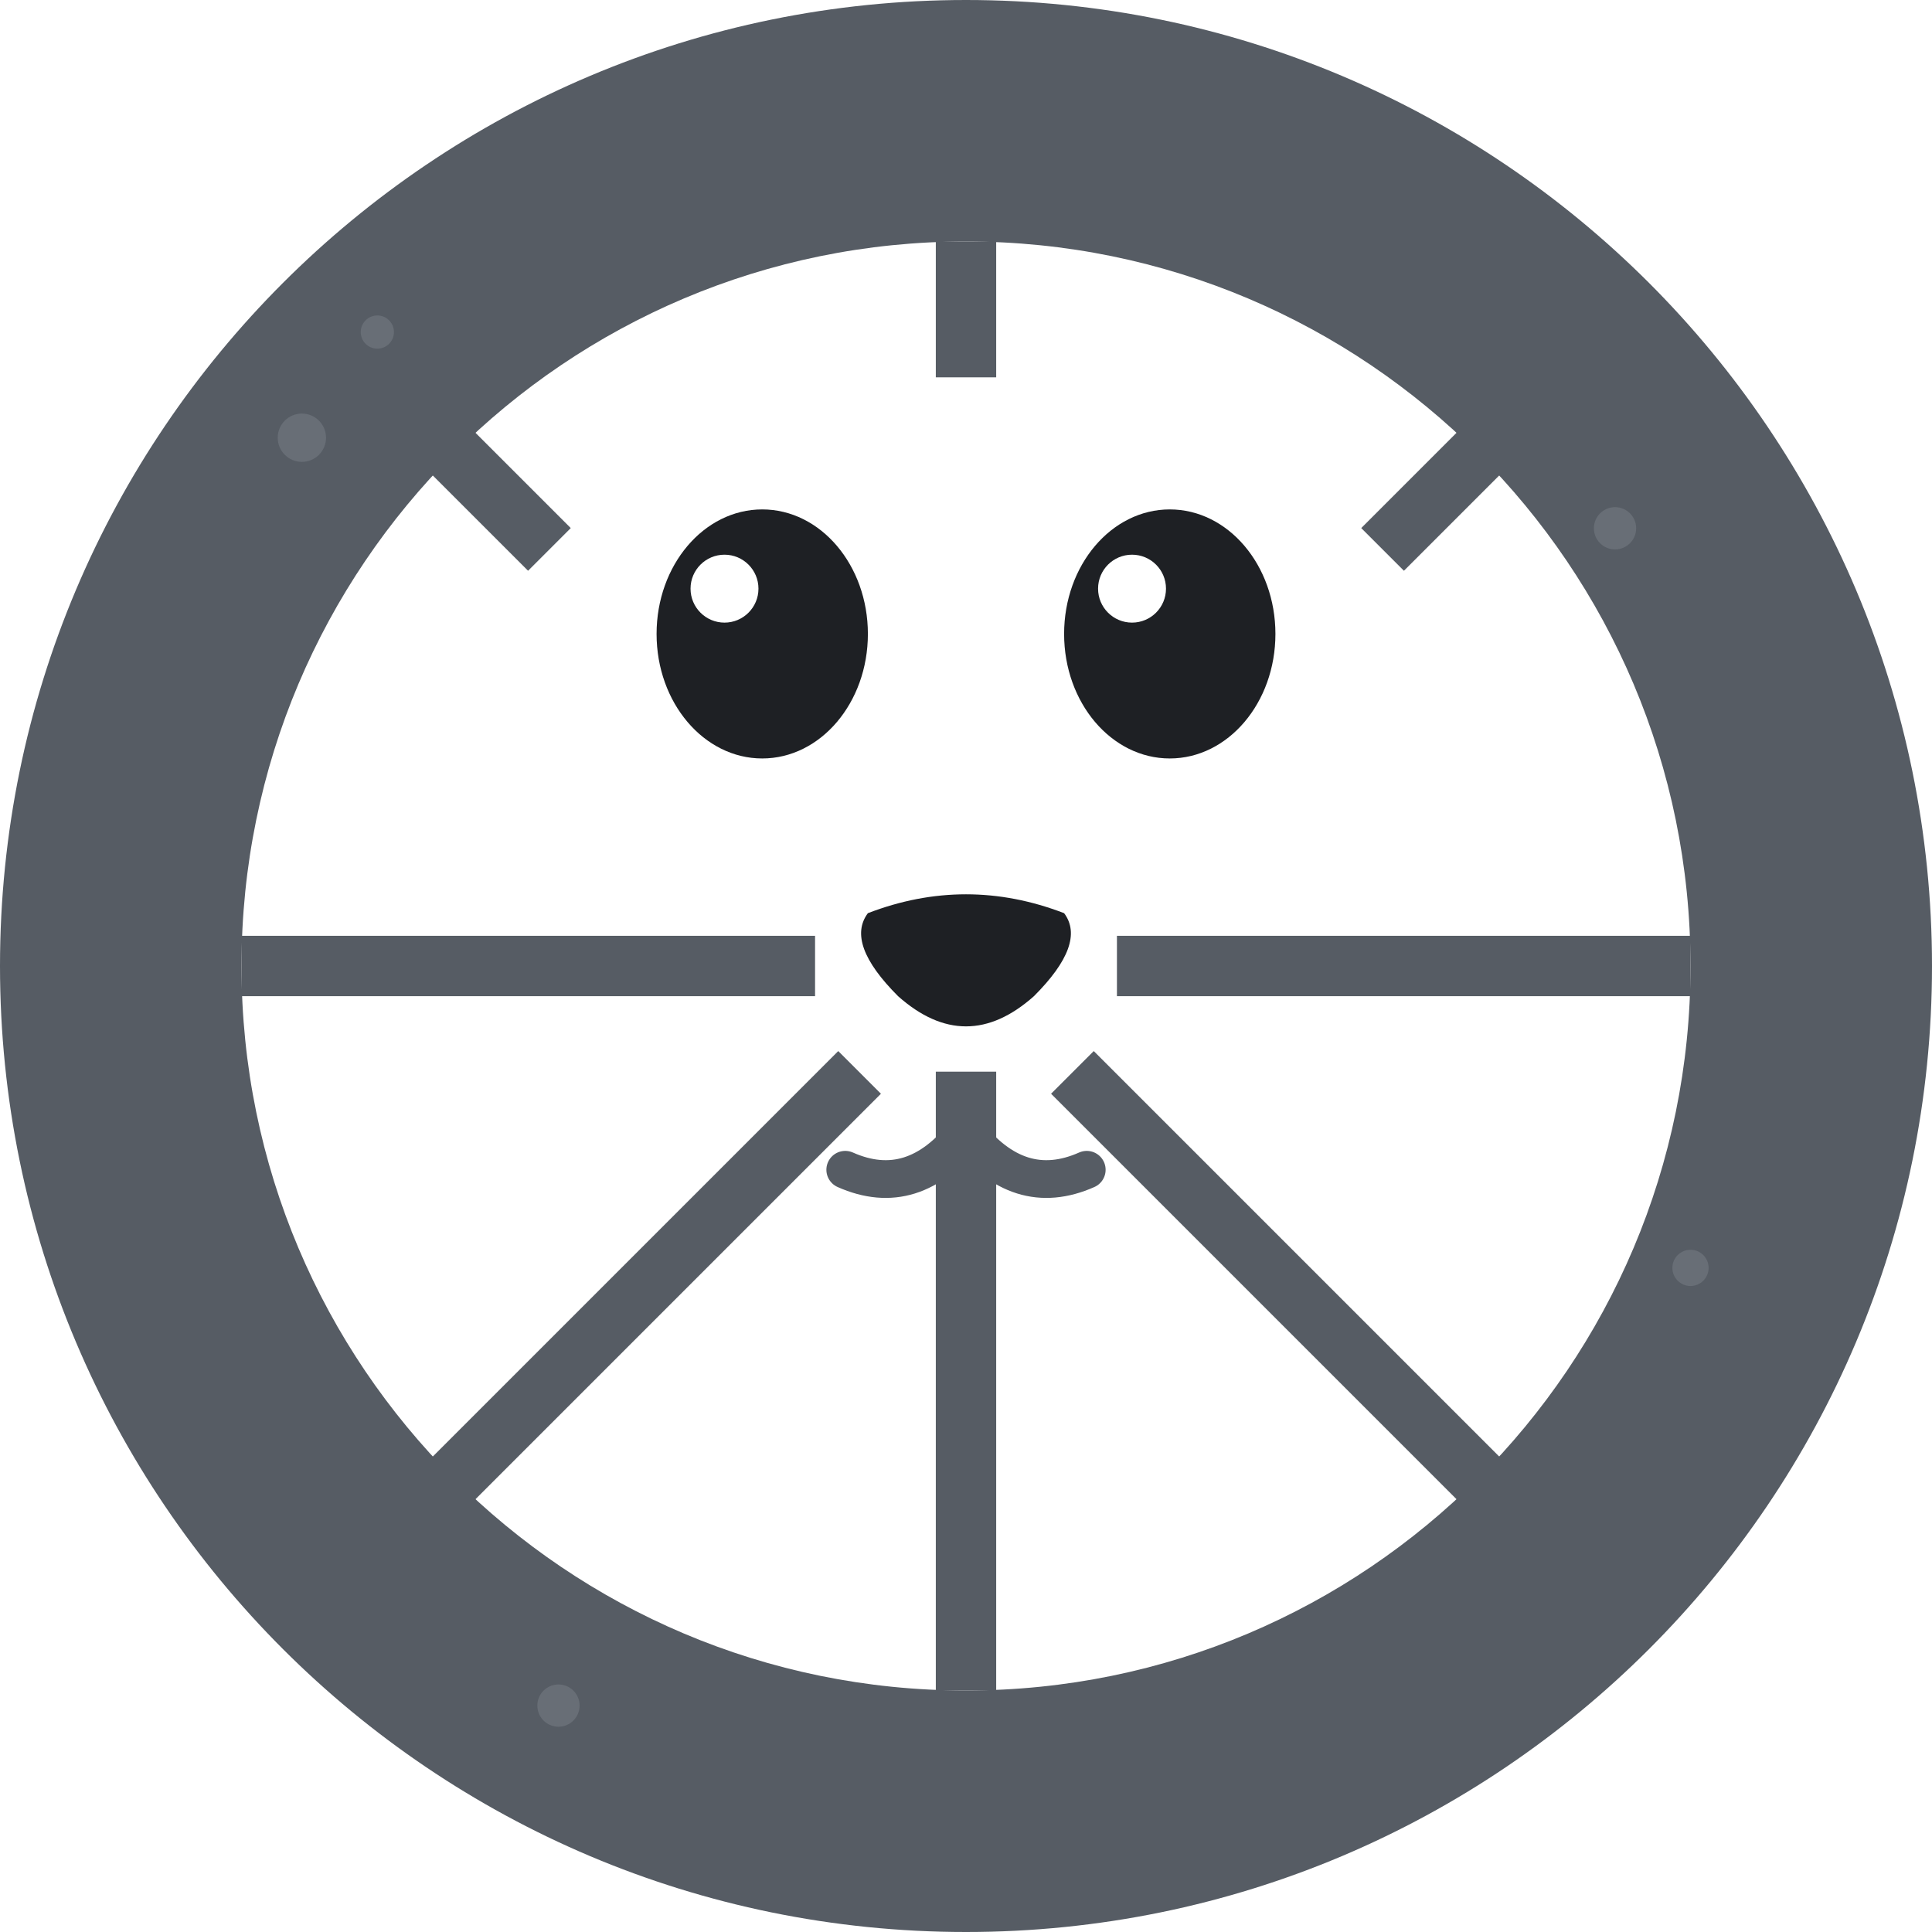
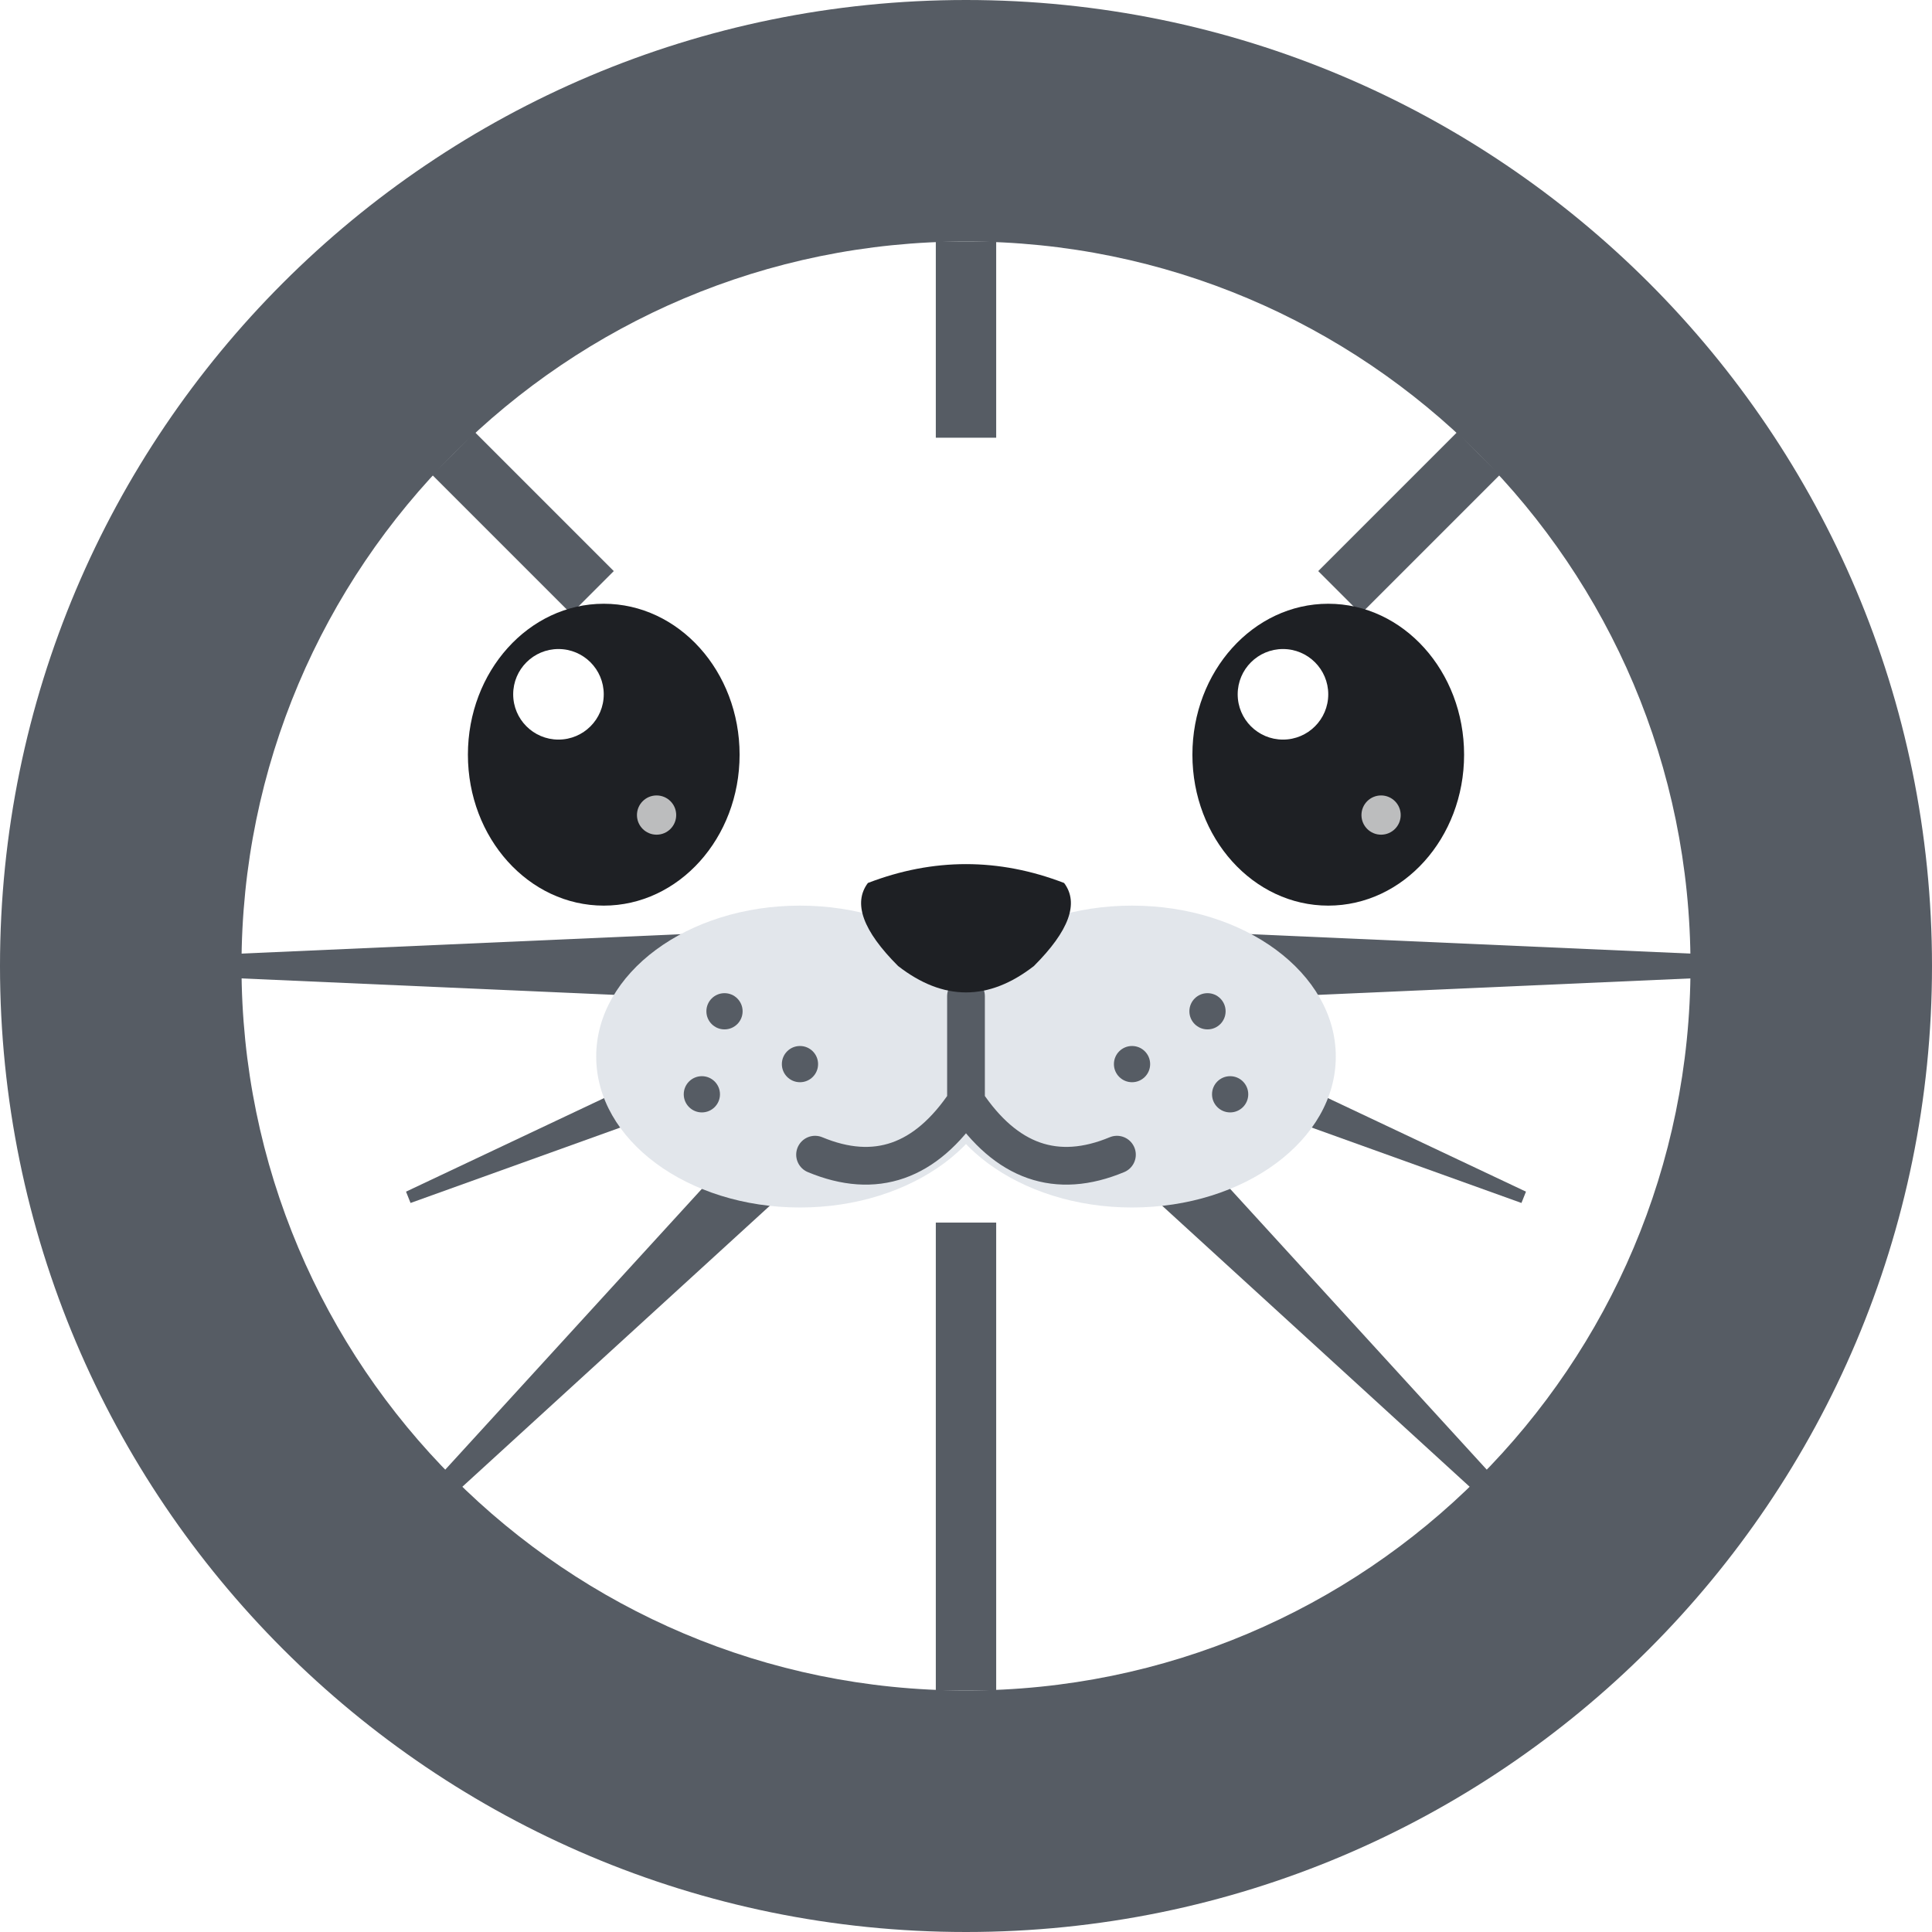
<svg xmlns="http://www.w3.org/2000/svg" viewBox="0 0 256 256" width="256" height="256">
  <circle cx="128" cy="128" r="128" fill="rgb(86,92,100)" />
-   <g fill="rgb(104,110,118)">
-     <circle cx="40" cy="58" r="3.2" />
-     <circle cx="50" cy="44" r="2.2" />
-     <circle cx="214" cy="70" r="2.8" />
-     <circle cx="224" cy="168" r="2.4" />
-     <circle cx="74" cy="226" r="2.8" />
-   </g>
  <circle cx="128" cy="128" r="96" fill="rgb(255,255,255)" />
  <g stroke="rgb(86,92,100)" stroke-width="8" fill="none">
-     <line x1="148" y1="128" x2="224" y2="128" />
-     <line x1="108" y1="128" x2="32" y2="128" />
-     <line x1="128" y1="142" x2="128" y2="224" />
-     <line x1="142.1" y1="142.1" x2="198.7" y2="198.7" />
-     <line x1="113.9" y1="142.1" x2="57.3" y2="198.7" />
-     <line x1="128" y1="50" x2="128" y2="32" />
-     <line x1="183.2" y1="72.8" x2="198.7" y2="57.3" />
-     <line x1="72.8" y1="72.8" x2="57.3" y2="57.3" />
+     <line x1="128" y1="162" x2="128" y2="224" />
+     <line x1="128" y1="32" x2="128" y2="58" />
+     <line x1="60.1" y1="60.1" x2="78.5" y2="78.5" />
+     <line x1="195.9" y1="60.1" x2="177.5" y2="78.5" />
+   </g>
+   <g fill="rgb(86,92,100)">
+     <polygon points="108.0,123.0 31.0,126.4 31.0,129.6 108.0,133.0" />
+     <polygon points="148.0,133.0 225.0,129.6 225.0,126.4 148.0,123.0" />
+     <polygon points="110.3,138.6 58.3,195.5 60.5,197.7 117.4,145.7" />
+     <polygon points="138.6,145.7 195.5,197.7 197.7,195.5 145.7,138.6" />
+     <polygon points="102.7,134.8 53.8,157.9 54.4,159.4 105.3,141.1" />
+     <polygon points="150.7,141.1 201.6,159.4 202.2,157.9 153.3,134.8" />
  </g>
  <g fill="rgb(30,32,36)">
-     <ellipse cx="101" cy="84" rx="14" ry="16.5" />
-     <ellipse cx="155" cy="84" rx="14" ry="16.5" />
+     <ellipse cx="80" cy="100" rx="18" ry="20" />
+     <ellipse cx="176" cy="100" rx="18" ry="20" />
  </g>
  <g fill="rgb(255,255,255)">
-     <circle cx="96" cy="78" r="4.5" />
-     <circle cx="150" cy="78" r="4.5" />
+     <circle cx="74" cy="92" r="6" />
+     <circle cx="170" cy="92" r="6" />
+     <circle cx="87" cy="108" r="2.6" opacity="0.7" />
+     <circle cx="183" cy="108" r="2.6" opacity="0.7" />
  </g>
-   <path d="M115 121 Q128 116 141 121 Q144 125 137 132 Q128 140 119 132 Q112 125 115 121 Z" fill="rgb(30,32,36)" />
-   <path d="M128 150 Q121 159 112 155 M128 150 Q135 159 144 155" fill="none" stroke="rgb(86,92,100)" stroke-width="5" stroke-linecap="round" />
+   <g fill="rgb(226,230,235)">
+     <ellipse cx="106" cy="140" rx="27" ry="20" />
+     <ellipse cx="150" cy="140" rx="27" ry="20" />
+   </g>
+   <path d="M128 132 V146 M128 146 Q120 158 108 153 M128 146 Q136 158 148 153" fill="none" stroke="rgb(86,92,100)" stroke-width="5" stroke-linecap="round" />
+   <g fill="rgb(86,92,100)">
+     <circle cx="96" cy="134" r="2.4" />
+     <circle cx="106" cy="141" r="2.4" />
+     <circle cx="93" cy="145" r="2.4" />
+     <circle cx="160" cy="134" r="2.4" />
+     <circle cx="150" cy="141" r="2.4" />
+     <circle cx="163" cy="145" r="2.4" />
+   </g>
+   <path d="M115 117 Q128 112 141 117 Q144 121 137 128 Q128 135 119 128 Q112 121 115 117 Z" fill="rgb(30,32,36)" />
</svg>
